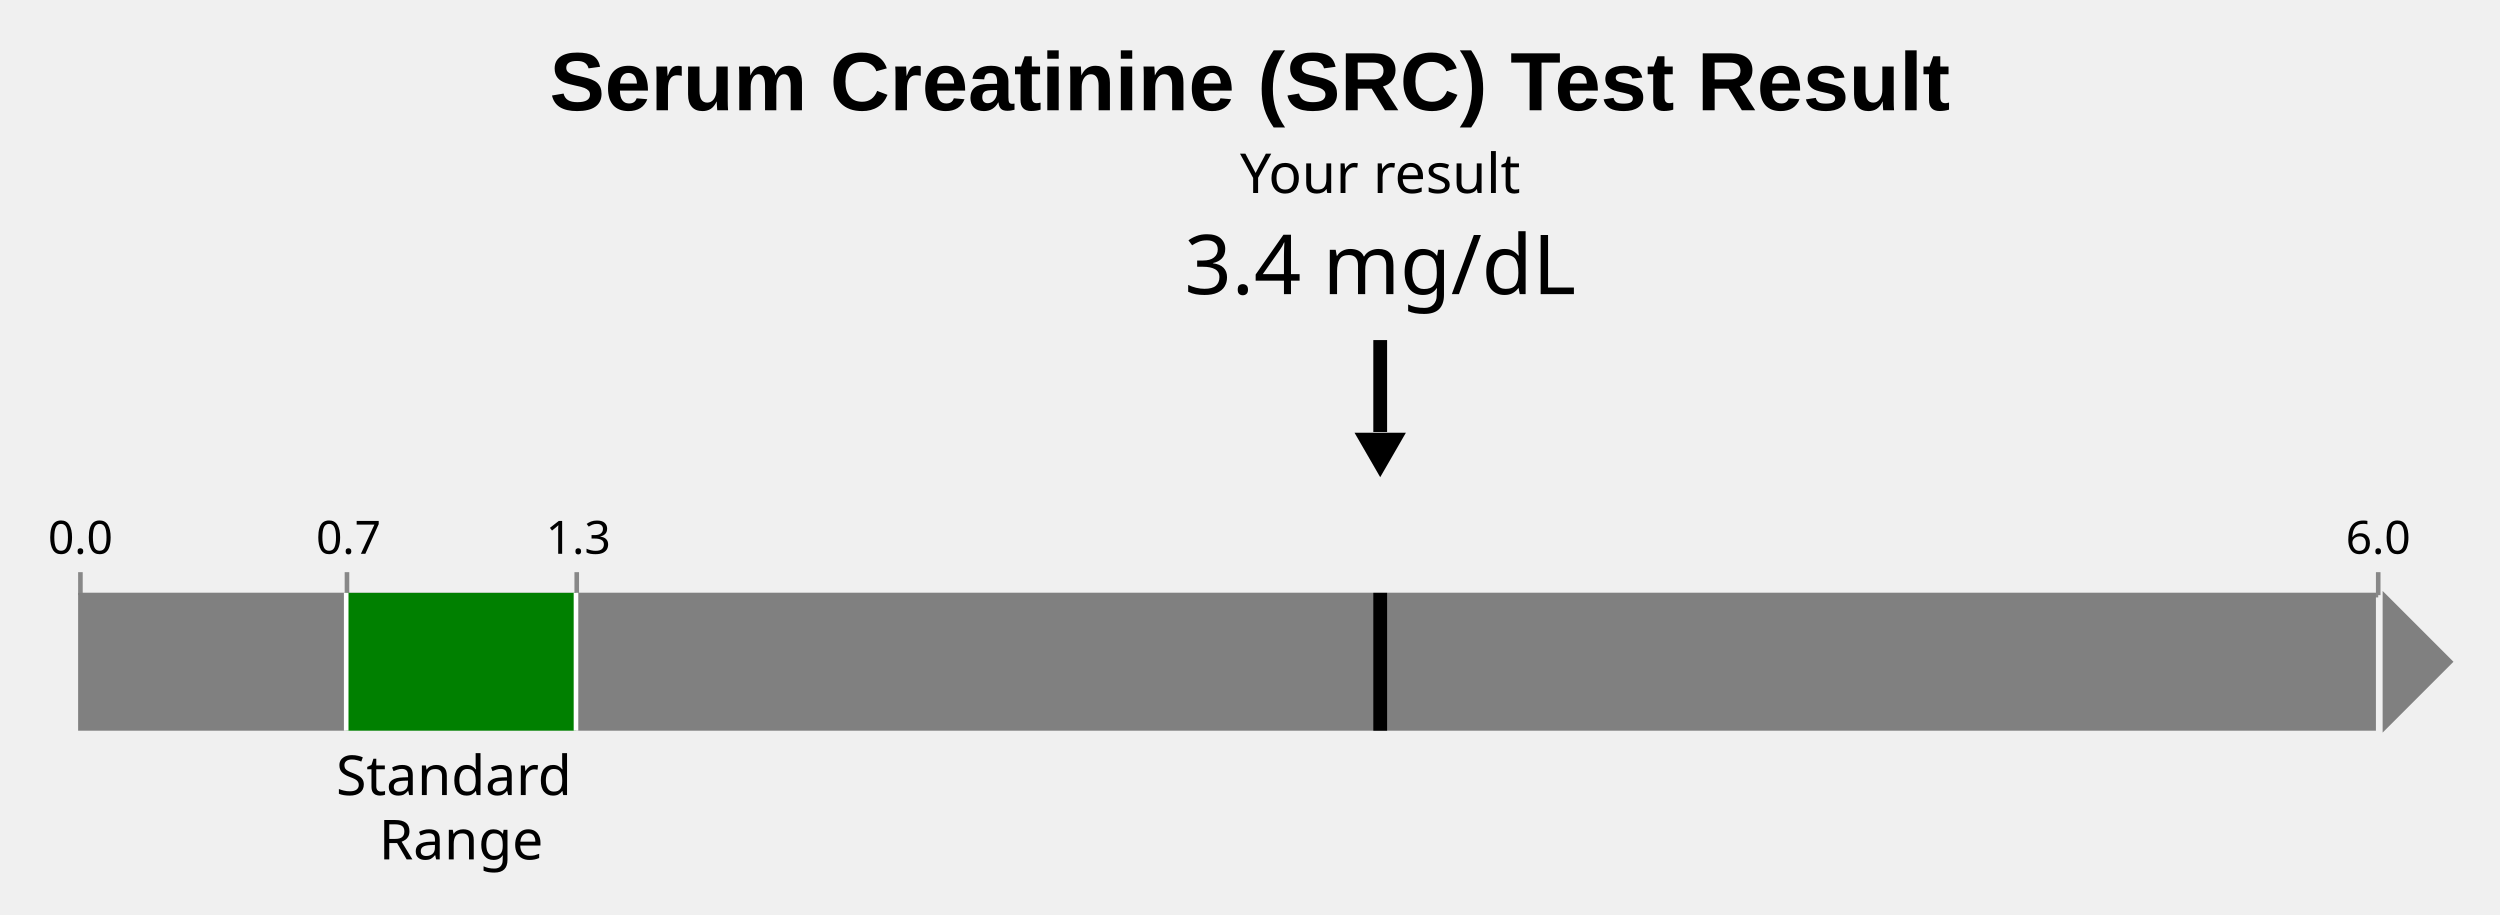
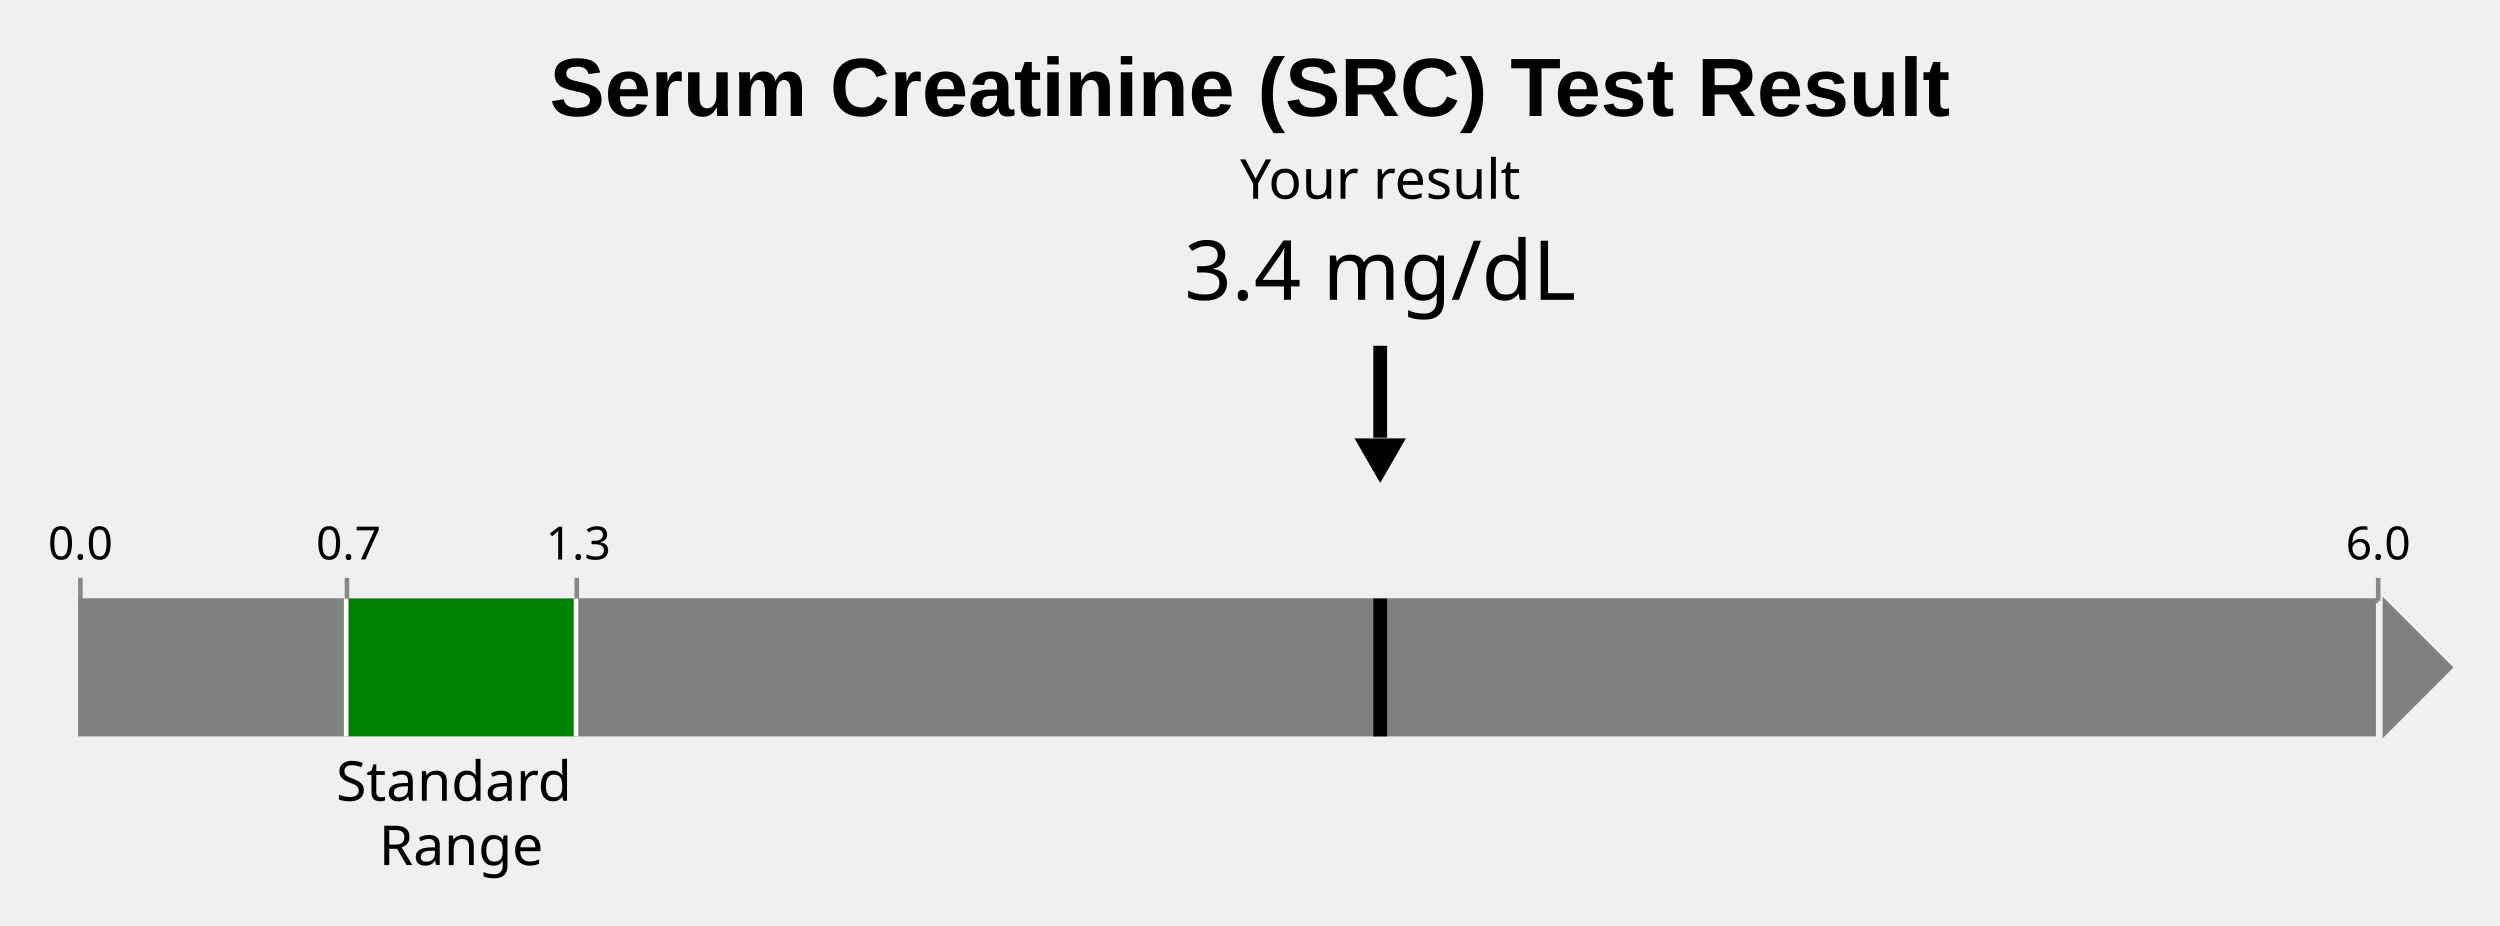
- <svg xmlns="http://www.w3.org/2000/svg" version="1.1" class="marks" width="1088" height="398" viewBox="0 0 544 199">
+ <svg xmlns="http://www.w3.org/2000/svg" version="1.1" class="marks" width="540" height="200" viewBox="0 0 544 199">
  <g fill="none" stroke-miterlimit="10" transform="translate(17,129)">
    <g class="mark-group role-frame root" role="graphics-object" aria-roledescription="group mark container">
      <g transform="translate(0,0)">
        <path class="background" aria-hidden="true" d="M0,0h500v30h-500Z" />
        <g>
          <g class="mark-group role-axis" role="graphics-symbol" aria-roledescription="axis" aria-label="X-axis for a linear scale with values from 0.0 to 6.0">
            <g transform="translate(0.5,0.5)">
              <path class="background" aria-hidden="true" d="M0,0h0v0h0Z" pointer-events="none" />
              <g>
                <g class="mark-rule role-axis-tick" pointer-events="none">
                  <line transform="translate(0,0)" x2="0" y2="-5" stroke="#888" stroke-width="1" opacity="1" />
                  <line transform="translate(58,0)" x2="0" y2="-5" stroke="#888" stroke-width="1" opacity="1" />
                  <line transform="translate(108,0)" x2="0" y2="-5" stroke="#888" stroke-width="1" opacity="1" />
                  <line transform="translate(500,0)" x2="0" y2="-5" stroke="#888" stroke-width="1" opacity="1" />
                </g>
                <g class="mark-text role-axis-label" pointer-events="none">
                  <text text-anchor="middle" transform="translate(0,-9)" font-family="sans-serif" font-size="10px" fill="#000" opacity="1">0.0</text>
                  <text text-anchor="middle" transform="translate(58.33333,-9)" font-family="sans-serif" font-size="10px" fill="#000" opacity="1">0.7</text>
                  <text text-anchor="middle" transform="translate(108.3333,-9)" font-family="sans-serif" font-size="10px" fill="#000" opacity="1">1.3</text>
                  <text text-anchor="middle" transform="translate(500,-9)" font-family="sans-serif" font-size="10px" fill="#000" opacity="1">6.0</text>
                </g>
                <g class="mark-rule role-axis-domain" pointer-events="none">
                  <line transform="translate(0,0)" x2="500" y2="0" stroke="#888" stroke-width="1" opacity="1" />
                </g>
              </g>
              <path class="foreground" aria-hidden="true" d="" pointer-events="none" display="none" />
            </g>
          </g>
          <g class="mark-rect role-mark" role="graphics-symbol" aria-roledescription="rect mark container">
            <path d="M0,0h58.333v30h-58.333Z" fill="gray" />
            <path d="M58.333,0h50v30h-50Z" fill="green" />
            <path d="M108.333,0h391.667v30h-391.667Z" fill="gray" />
          </g>
          <g class="mark-text role-mark" role="graphics-object" aria-roledescription="text mark container">
            <text text-anchor="middle" transform="translate(29.16667,44)" font-family="sans-serif" font-size="12px" fill="black" />
            <text text-anchor="middle" transform="translate(83.33333,44)" font-family="sans-serif" font-size="12px" fill="black">
              <tspan>Standard</tspan>
              <tspan x="0" dy="14">Range</tspan>
            </text>
            <text text-anchor="middle" transform="translate(304.1667,44)" font-family="sans-serif" font-size="12px" fill="black" />
          </g>
          <g class="mark-rule role-mark" role="graphics-symbol" aria-roledescription="rule mark container">
            <line transform="translate(58.33333,0)" x2="0" y2="30" stroke="white" stroke-width="1" />
            <line transform="translate(108.3333,0)" x2="0" y2="30" stroke="white" stroke-width="1" />
          </g>
          <g class="mark-rule role-mark" role="graphics-symbol" aria-roledescription="rule mark container">
            <line transform="translate(283.3333,-55)" x2="0" y2="20" stroke="black" stroke-width="3" />
          </g>
          <g class="mark-symbol role-mark" role="graphics-symbol" aria-roledescription="symbol mark container">
            <path transform="translate(283.3333,-30)" d="M0,4.841L-5.59,-4.841L5.59,-4.841Z" fill="black" />
          </g>
          <g class="mark-text role-mark" role="graphics-object" aria-roledescription="text mark container">
            <text text-anchor="middle" transform="translate(283.3333,-87)" font-family="sans-serif" font-size="12px" fill="black">Your result</text>
          </g>
          <g class="mark-text role-mark" role="graphics-object" aria-roledescription="text mark container">
            <text text-anchor="middle" transform="translate(283.3333,-65)" font-family="sans-serif" font-size="18px" fill="black">3.4 mg/dL</text>
          </g>
          <g class="mark-rule role-mark" role="graphics-symbol" aria-roledescription="rule mark container">
            <line transform="translate(283.3333,0)" x2="0" y2="30" stroke="black" stroke-width="3" />
          </g>
          <g class="mark-symbol role-mark" role="graphics-symbol" aria-roledescription="symbol mark container">
            <path transform="translate(509.1667,15)" d="M-7.706,-15.411L7.706,0L-7.706,15.411Z" fill="gray" />
          </g>
          <g class="mark-group role-title">
            <g transform="translate(254.9621,-119)">
              <path class="background" aria-hidden="true" d="M0,0h0v0h0Z" pointer-events="none" />
              <g>
                <g class="mark-text role-title-text" role="graphics-symbol" aria-roledescription="title" aria-label="Title text 'Serum Creatinine (SRC) Test Result'" pointer-events="none">
                  <text text-anchor="middle" transform="translate(0,14)" font-family="Arial" font-size="18px" font-weight="bold" fill="black" opacity="1">Serum Creatinine (SRC) Test Result</text>
                </g>
              </g>
              <path class="foreground" aria-hidden="true" d="" pointer-events="none" display="none" />
            </g>
          </g>
        </g>
        <path class="foreground" aria-hidden="true" d="" display="none" />
      </g>
    </g>
  </g>
</svg>
